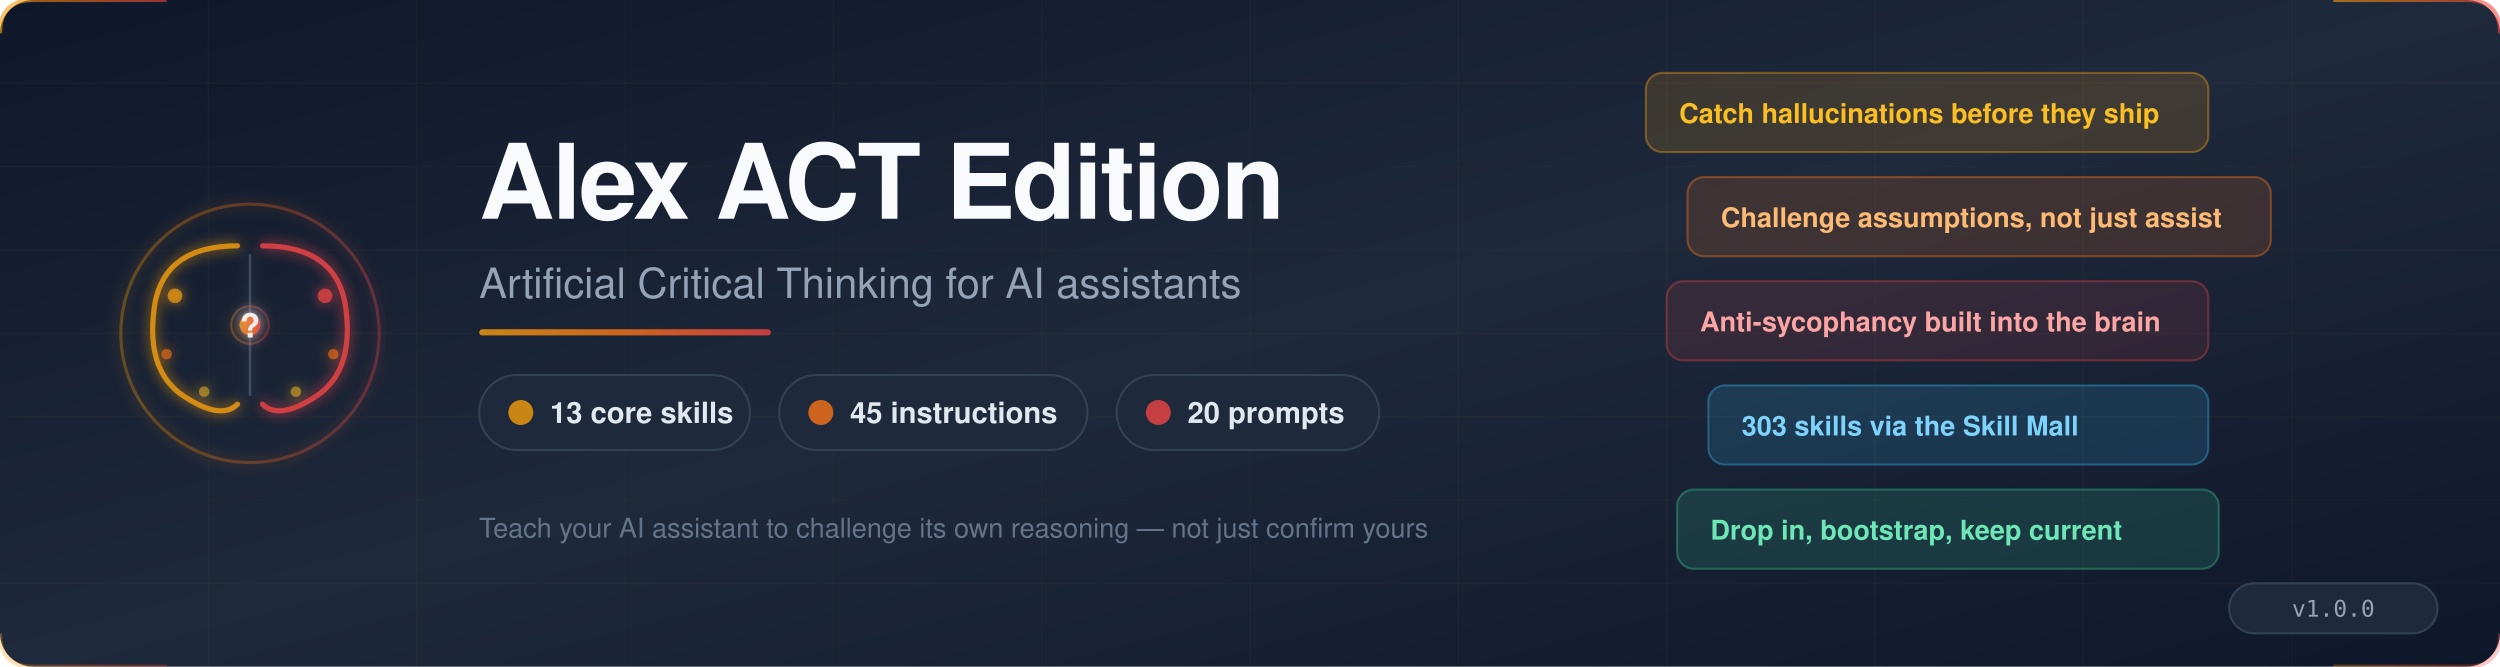
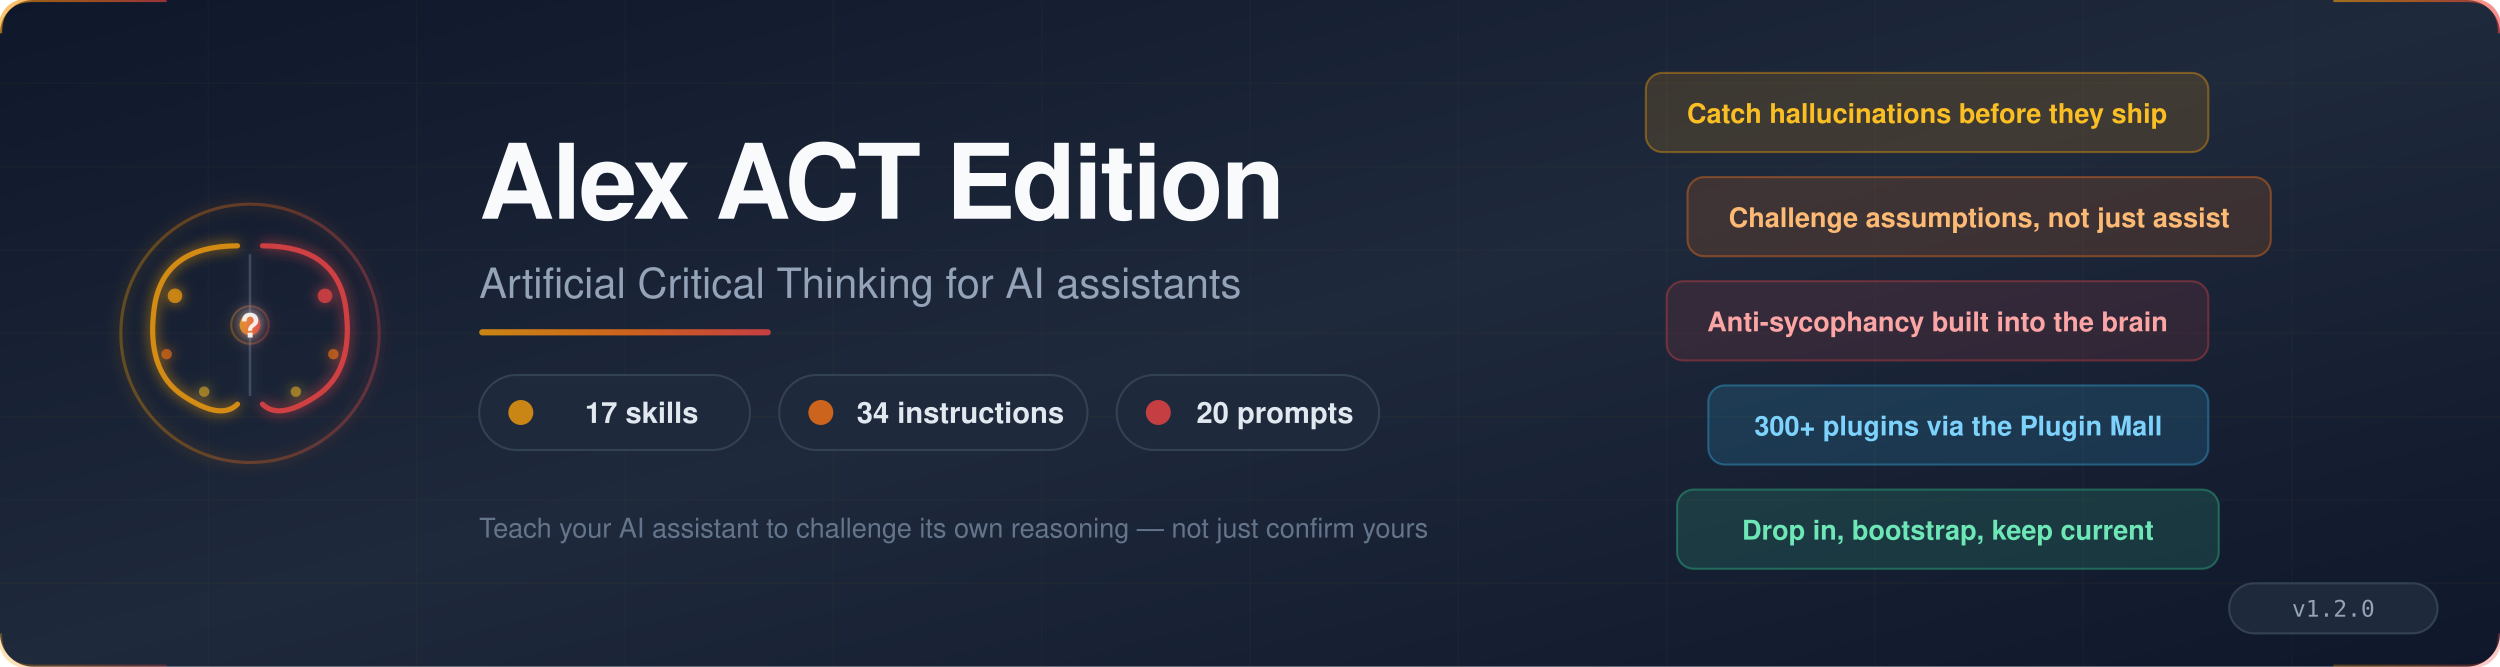
<svg xmlns="http://www.w3.org/2000/svg" viewBox="0 0 1200 320" width="1200" height="320" role="img" aria-label="Alex ACT Edition — Artificial Critical Thinking for AI Assistants">
  <defs>
    <linearGradient id="bg" x1="0%" y1="0%" x2="100%" y2="100%">
      <stop offset="0%" style="stop-color:#0f172a" />
      <stop offset="50%" style="stop-color:#1e293b" />
      <stop offset="100%" style="stop-color:#0f172a" />
    </linearGradient>
    <linearGradient id="accent" x1="0%" y1="0%" x2="100%" y2="0%">
      <stop offset="0%" style="stop-color:#f59e0b" />
      <stop offset="50%" style="stop-color:#f97316" />
      <stop offset="100%" style="stop-color:#ef4444" />
    </linearGradient>
    <filter id="glow">
      <feGaussianBlur stdDeviation="3" result="blur" />
      <feMerge>
        <feMergeNode in="blur" />
        <feMergeNode in="SourceGraphic" />
      </feMerge>
    </filter>
  </defs>
  <rect width="1200" height="320" rx="16" fill="url(#bg)" />
  <g opacity="0.04" stroke="#f59e0b" stroke-width="0.5">
    <line x1="0" y1="40" x2="1200" y2="40" />
    <line x1="0" y1="80" x2="1200" y2="80" />
    <line x1="0" y1="120" x2="1200" y2="120" />
    <line x1="0" y1="160" x2="1200" y2="160" />
    <line x1="0" y1="200" x2="1200" y2="200" />
    <line x1="0" y1="240" x2="1200" y2="240" />
    <line x1="0" y1="280" x2="1200" y2="280" />
    <line x1="100" y1="0" x2="100" y2="320" />
    <line x1="200" y1="0" x2="200" y2="320" />
    <line x1="300" y1="0" x2="300" y2="320" />
    <line x1="400" y1="0" x2="400" y2="320" />
    <line x1="500" y1="0" x2="500" y2="320" />
    <line x1="600" y1="0" x2="600" y2="320" />
    <line x1="700" y1="0" x2="700" y2="320" />
    <line x1="800" y1="0" x2="800" y2="320" />
    <line x1="900" y1="0" x2="900" y2="320" />
    <line x1="1000" y1="0" x2="1000" y2="320" />
    <line x1="1100" y1="0" x2="1100" y2="320" />
  </g>
  <path d="M0,16 Q0,0 16,0 L80,0" fill="none" stroke="url(#accent)" stroke-width="2" opacity="0.6" />
  <path d="M0,16 L0,80" fill="none" stroke="url(#accent)" stroke-width="2" opacity="0.6" />
  <path d="M1120,0 L1184,0 Q1200,0 1200,16" fill="none" stroke="url(#accent)" stroke-width="2" opacity="0.6" />
  <path d="M1200,16 L1200,80" fill="none" stroke="url(#accent)" stroke-width="2" opacity="0.6" />
  <path d="M0,304 Q0,320 16,320 L80,320" fill="none" stroke="url(#accent)" stroke-width="2" opacity="0.3" />
  <path d="M0,240 L0,304" fill="none" stroke="url(#accent)" stroke-width="2" opacity="0.3" />
  <path d="M1120,320 L1184,320 Q1200,320 1200,304" fill="none" stroke="url(#accent)" stroke-width="2" opacity="0.3" />
  <path d="M1200,240 L1200,304" fill="none" stroke="url(#accent)" stroke-width="2" opacity="0.3" />
  <g transform="translate(120, 160)" filter="url(#glow)">
    <circle cx="0" cy="0" r="62" fill="none" stroke="url(#accent)" stroke-width="1.5" opacity="0.3" />
    <path d="M-6,-42 Q-42,-42 -46,-12 Q-50,18 -32,30 Q-14,42 -6,34" fill="none" stroke="#f59e0b" stroke-width="2.5" stroke-linecap="round" opacity="0.8" />
    <path d="M6,-42 Q42,-42 46,-12 Q50,18 32,30 Q14,42 6,34" fill="none" stroke="#ef4444" stroke-width="2.5" stroke-linecap="round" opacity="0.8" />
    <line x1="0" y1="-38" x2="0" y2="30" stroke="#94a3b8" stroke-width="1.2" opacity="0.3" />
    <circle cx="-36" cy="-18" r="3.5" fill="#f59e0b" opacity="0.7" />
    <circle cx="-40" cy="10" r="2.5" fill="#f97316" opacity="0.6" />
    <circle cx="-22" cy="28" r="2.5" fill="#fbbf24" opacity="0.5" />
    <circle cx="36" cy="-18" r="3.5" fill="#ef4444" opacity="0.7" />
    <circle cx="40" cy="10" r="2.5" fill="#f97316" opacity="0.6" />
    <circle cx="22" cy="28" r="2.5" fill="#fbbf24" opacity="0.5" />
    <circle cx="0" cy="-4" r="5" fill="url(#accent)" opacity="0.8" />
    <circle cx="0" cy="-4" r="9" fill="none" stroke="url(#accent)" stroke-width="1" opacity="0.3" />
    <text x="0" y="2" font-family="Segoe UI, Helvetica, Arial, sans-serif" font-size="16" font-weight="700" fill="#f8fafc" text-anchor="middle" opacity="0.9">?</text>
  </g>
  <text x="230" y="105" font-family="Segoe UI, Helvetica, Arial, sans-serif" font-size="50" font-weight="700" fill="#f8fafc" letter-spacing="-1">Alex ACT Edition</text>
  <text x="230" y="143" font-family="Segoe UI, Helvetica, Arial, sans-serif" font-size="20" fill="#94a3b8" font-weight="400">Artificial Critical Thinking for AI assistants</text>
  <rect x="230" y="158" width="140" height="3" rx="1.5" fill="url(#accent)" opacity="0.8" />
  <g transform="translate(230, 180)">
    <rect x="0" y="0" width="130" height="36" rx="18" fill="#1e293b" stroke="#334155" stroke-width="1" />
    <circle cx="20" cy="18" r="6" fill="#f59e0b" opacity="0.8" />
-     <text x="34" y="23" font-family="Segoe UI, Helvetica, Arial, sans-serif" font-size="14" font-weight="600" fill="#e2e8f0">13 core skills</text>
+     <text x="78" y="23" font-family="Segoe UI, Helvetica, Arial, sans-serif" font-size="14" font-weight="600" fill="#e2e8f0" text-anchor="middle">17 skills</text>
    <rect x="144" y="0" width="148" height="36" rx="18" fill="#1e293b" stroke="#334155" stroke-width="1" />
    <circle cx="164" cy="18" r="6" fill="#f97316" opacity="0.8" />
-     <text x="178" y="23" font-family="Segoe UI, Helvetica, Arial, sans-serif" font-size="14" font-weight="600" fill="#e2e8f0">45 instructions</text>
+     <text x="231" y="23" font-family="Segoe UI, Helvetica, Arial, sans-serif" font-size="14" font-weight="600" fill="#e2e8f0" text-anchor="middle">34 instructions</text>
    <rect x="306" y="0" width="126" height="36" rx="18" fill="#1e293b" stroke="#334155" stroke-width="1" />
    <circle cx="326" cy="18" r="6" fill="#ef4444" opacity="0.8" />
-     <text x="340" y="23" font-family="Segoe UI, Helvetica, Arial, sans-serif" font-size="14" font-weight="600" fill="#e2e8f0">20 prompts</text>
+     <text x="382" y="23" font-family="Segoe UI, Helvetica, Arial, sans-serif" font-size="14" font-weight="600" fill="#e2e8f0" text-anchor="middle">20 prompts</text>
  </g>
  <text x="230" y="258" font-family="Segoe UI, Helvetica, Arial, sans-serif" font-size="13" fill="#64748b">Teach your AI assistant to challenge its own reasoning — not just confirm yours</text>
  <g transform="translate(790, 35)">
    <rect x="0" y="0" width="270" height="38" rx="8" fill="#f59e0b" opacity="0.15" />
    <rect x="0" y="0" width="270" height="38" rx="8" fill="none" stroke="#f59e0b" stroke-width="1" opacity="0.4" />
-     <text x="16" y="24" font-family="Segoe UI, Helvetica, Arial, sans-serif" font-size="13" font-weight="600" fill="#fbbf24">Catch hallucinations before they ship</text>
+     <text x="135" y="24" font-family="Segoe UI, Helvetica, Arial, sans-serif" font-size="13" font-weight="600" fill="#fbbf24" text-anchor="middle">Catch hallucinations before they ship</text>
    <rect x="20" y="50" width="280" height="38" rx="8" fill="#f97316" opacity="0.15" />
    <rect x="20" y="50" width="280" height="38" rx="8" fill="none" stroke="#f97316" stroke-width="1" opacity="0.4" />
-     <text x="36" y="74" font-family="Segoe UI, Helvetica, Arial, sans-serif" font-size="13" font-weight="600" fill="#fdba74">Challenge assumptions, not just assist</text>
+     <text x="160" y="74" font-family="Segoe UI, Helvetica, Arial, sans-serif" font-size="13" font-weight="600" fill="#fdba74" text-anchor="middle">Challenge assumptions, not just assist</text>
    <rect x="10" y="100" width="260" height="38" rx="8" fill="#ef4444" opacity="0.12" />
    <rect x="10" y="100" width="260" height="38" rx="8" fill="none" stroke="#ef4444" stroke-width="1" opacity="0.35" />
-     <text x="26" y="124" font-family="Segoe UI, Helvetica, Arial, sans-serif" font-size="13" font-weight="600" fill="#fca5a5">Anti-sycophancy built into the brain</text>
+     <text x="140" y="124" font-family="Segoe UI, Helvetica, Arial, sans-serif" font-size="13" font-weight="600" fill="#fca5a5" text-anchor="middle">Anti-sycophancy built into the brain</text>
    <rect x="30" y="150" width="240" height="38" rx="8" fill="#38bdf8" opacity="0.15" />
    <rect x="30" y="150" width="240" height="38" rx="8" fill="none" stroke="#38bdf8" stroke-width="1" opacity="0.35" />
-     <text x="46" y="174" font-family="Segoe UI, Helvetica, Arial, sans-serif" font-size="13" font-weight="600" fill="#7dd3fc">303 skills via the Skill Mall</text>
+     <text x="150" y="174" font-family="Segoe UI, Helvetica, Arial, sans-serif" font-size="13" font-weight="600" fill="#7dd3fc" text-anchor="middle">300+ plugins via the Plugin Mall</text>
    <rect x="15" y="200" width="260" height="38" rx="8" fill="#34d399" opacity="0.15" />
    <rect x="15" y="200" width="260" height="38" rx="8" fill="none" stroke="#34d399" stroke-width="1" opacity="0.35" />
-     <text x="31" y="224" font-family="Segoe UI, Helvetica, Arial, sans-serif" font-size="13" font-weight="600" fill="#6ee7b7">Drop in, bootstrap, keep current</text>
+     <text x="145" y="224" font-family="Segoe UI, Helvetica, Arial, sans-serif" font-size="13" font-weight="600" fill="#6ee7b7" text-anchor="middle">Drop in, bootstrap, keep current</text>
  </g>
  <rect x="1070" y="280" width="100" height="24" rx="12" fill="#1e293b" stroke="#334155" stroke-width="1" />
-   <text x="1120" y="296" font-family="Consolas, monospace" font-size="11" fill="#94a3b8" text-anchor="middle">v1.0.0</text>
+   <text x="1120" y="296" font-family="Consolas, monospace" font-size="11" fill="#94a3b8" text-anchor="middle">v1.2.0</text>
</svg>
